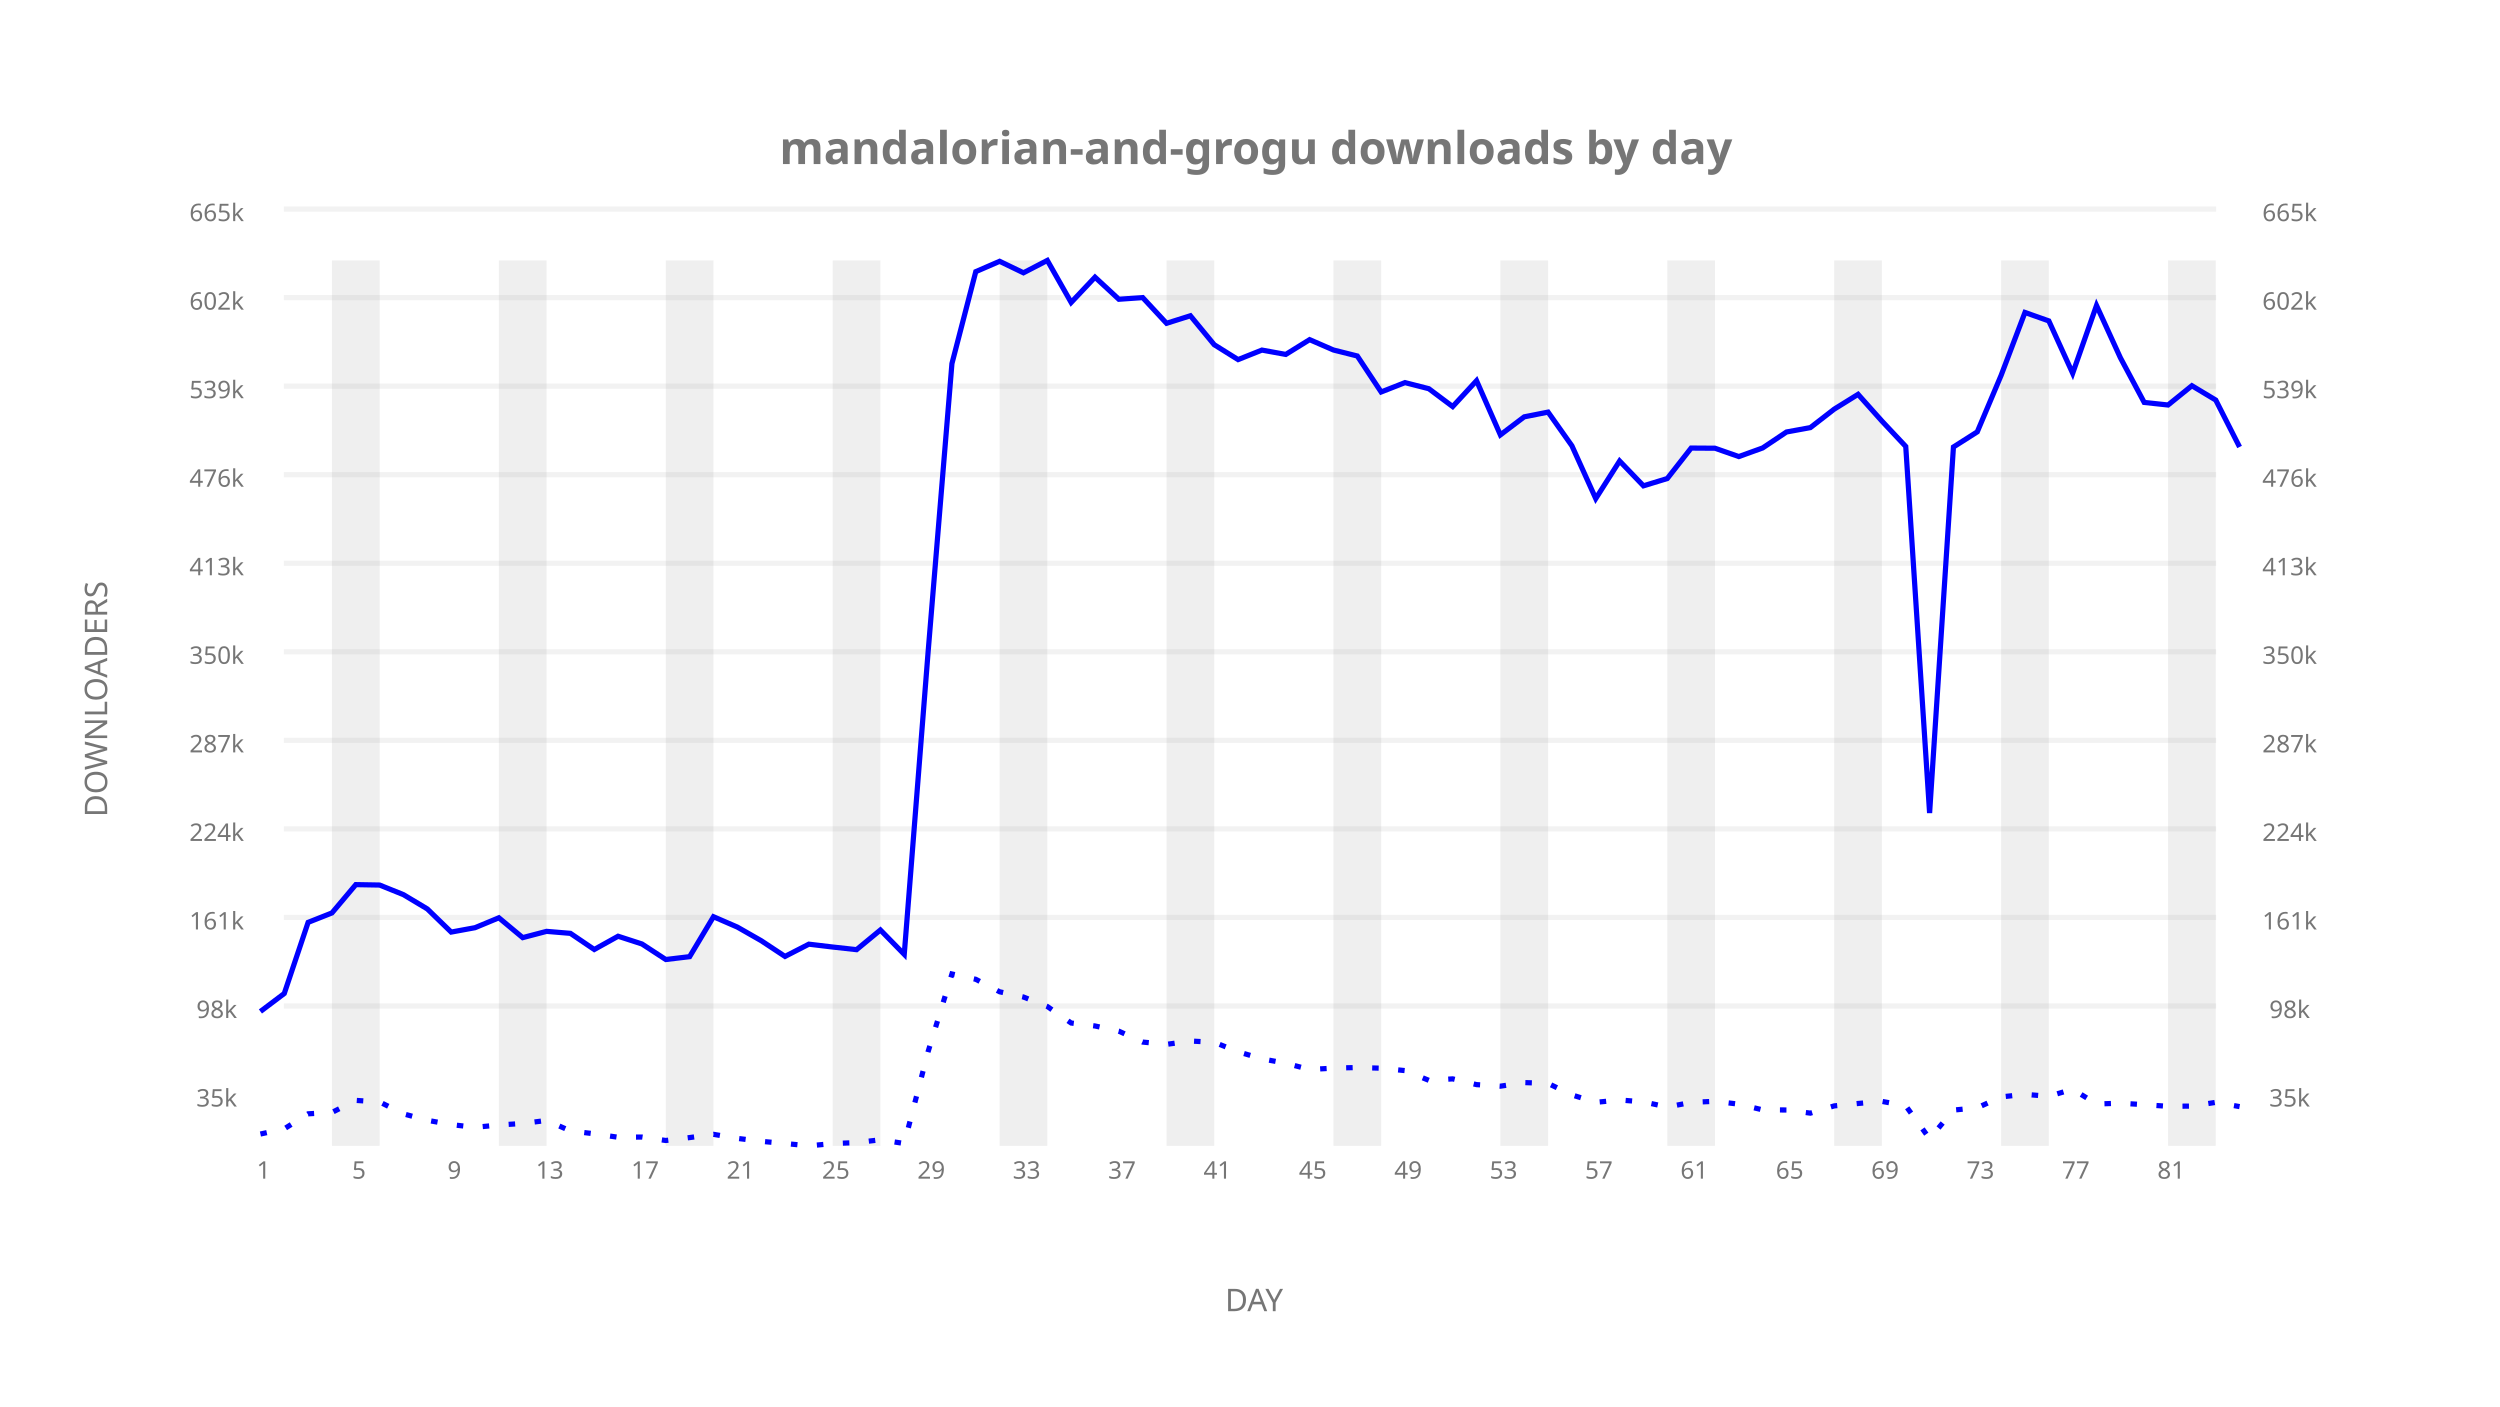
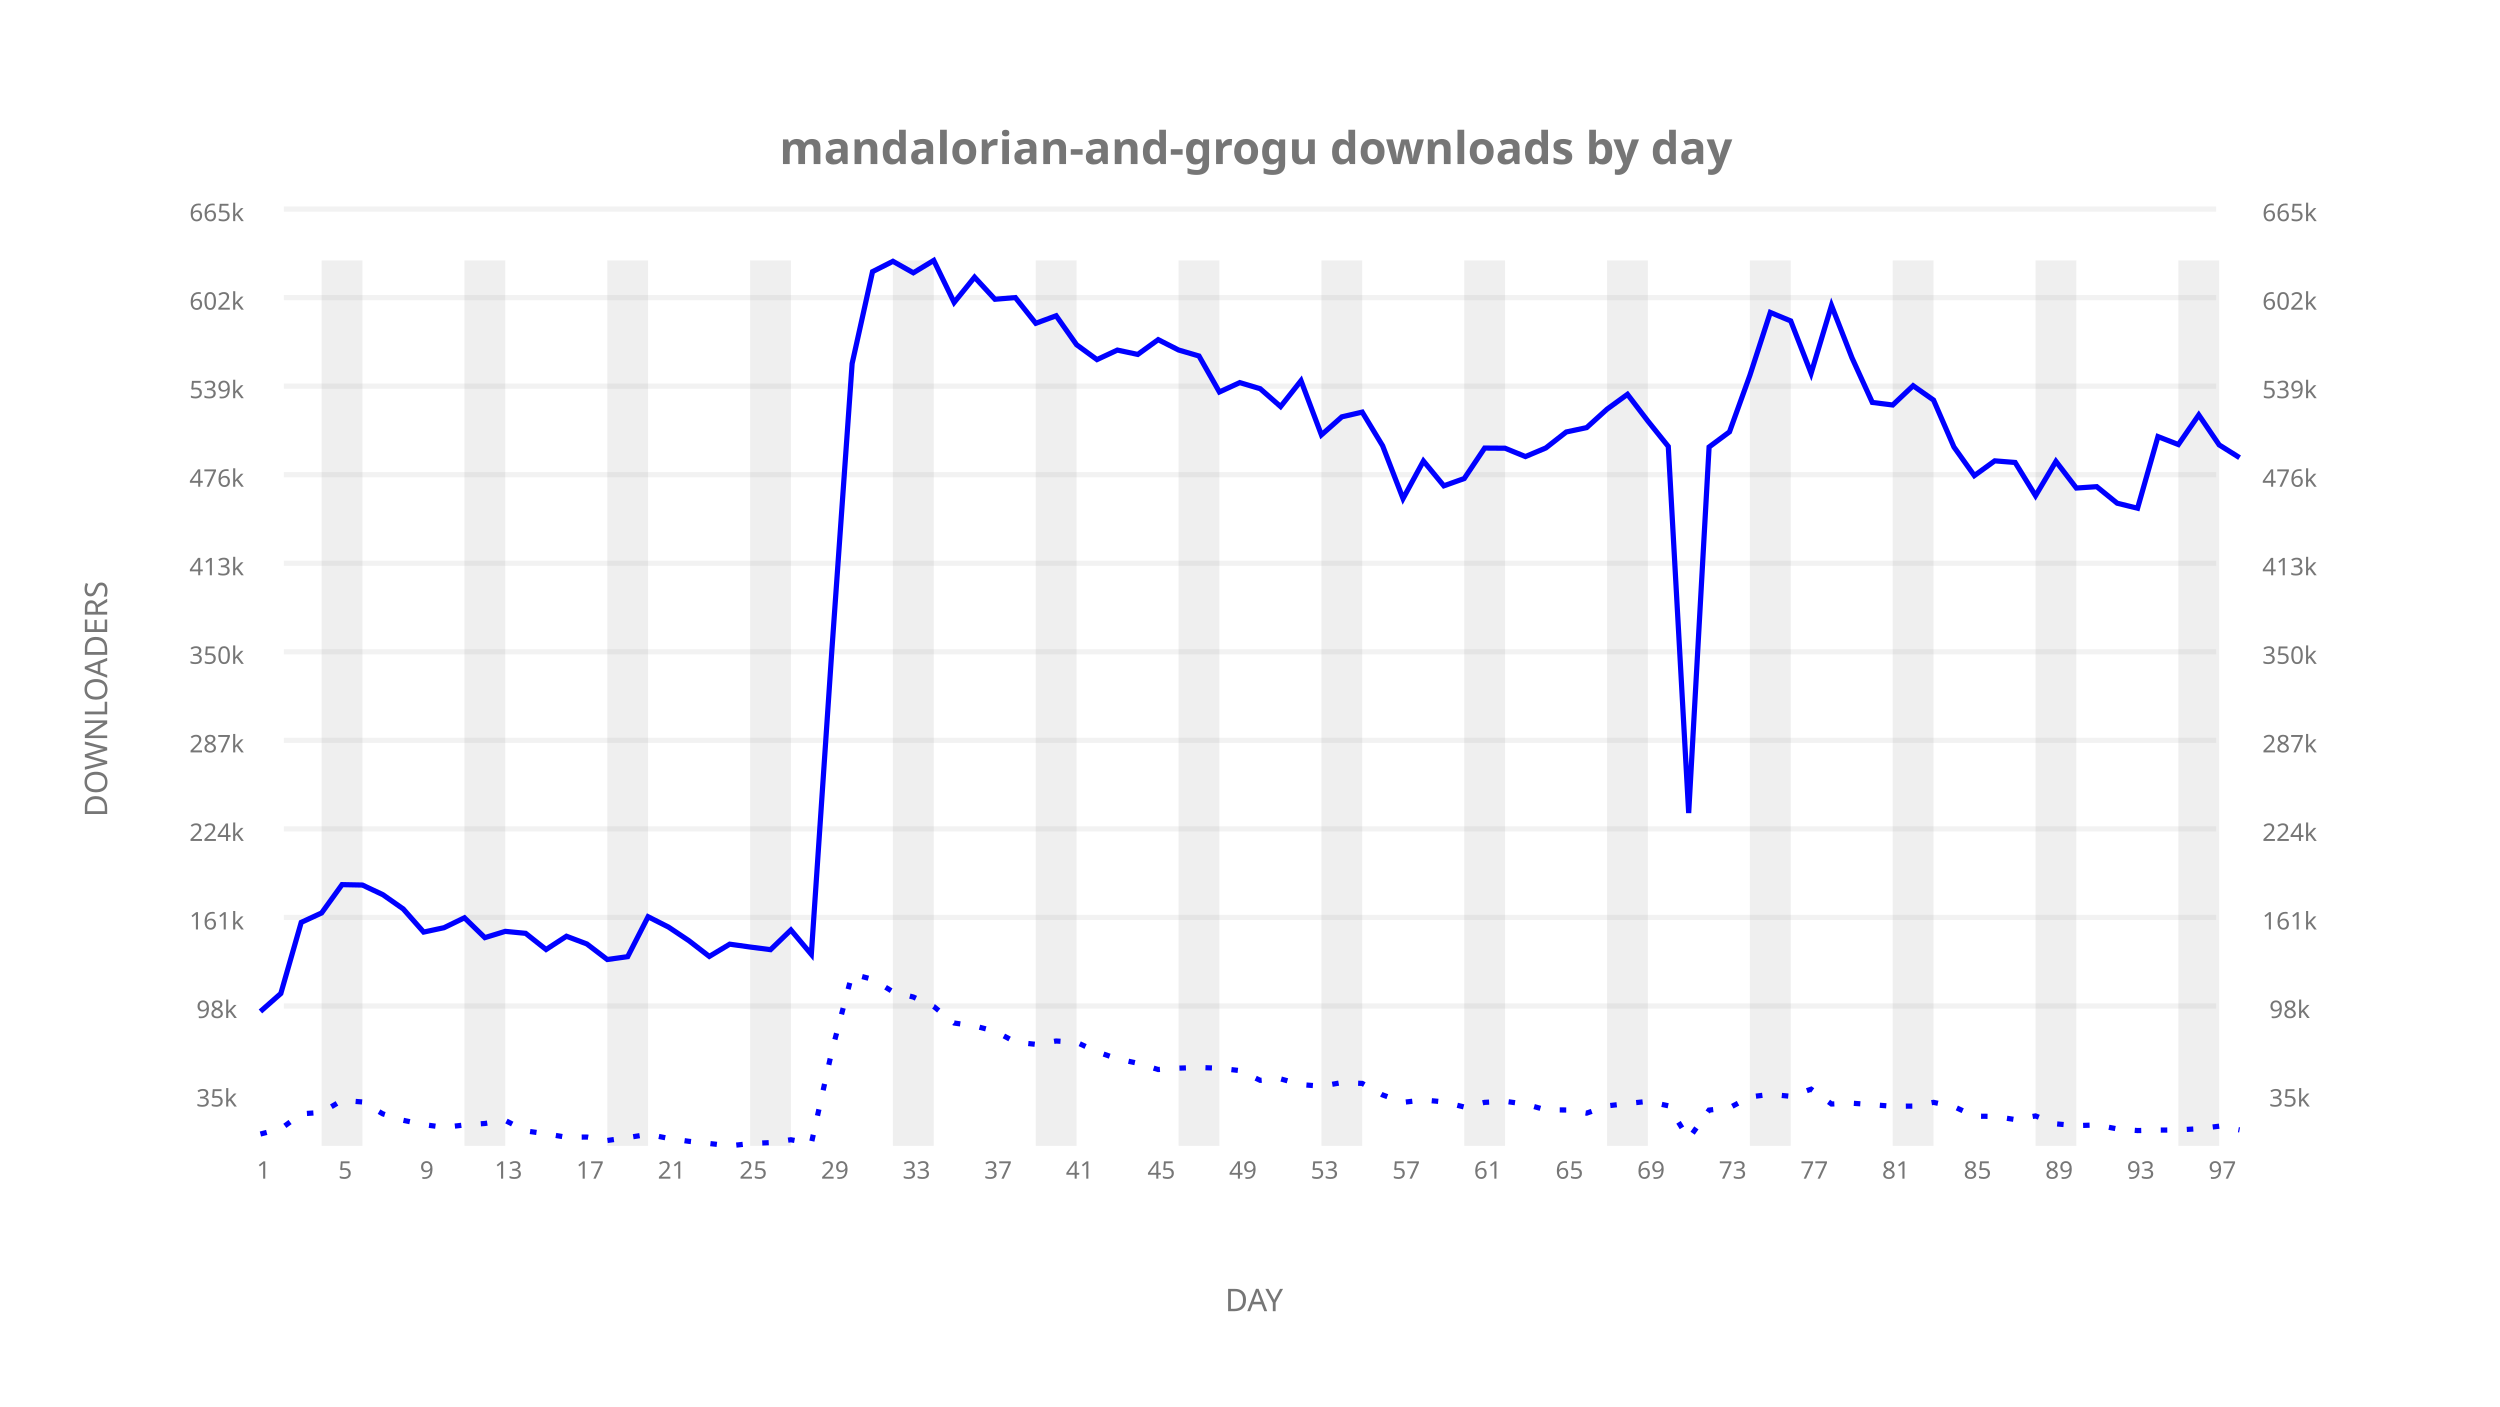
<svg xmlns="http://www.w3.org/2000/svg" xml:space="preserve" id="mandalorian-and-grogu-downloads-by-day-day" x="0px" y="0px" width="1920px" height="1080px" viewBox="0 0 1920 1080" enable-background="new 0 0 1920 1080" role="img">
  <g id="annotations">
    <text x="960" y="126" font-family="Atkinson Hyperlegible" font-size="26pt" text-anchor="middle" text-align="center" font-weight="600" font-style="normal" style="fill:rgb(118,118,118); fill-opacity:1; stroke:rgb(118,118,118); stroke-opacity:0; stroke-width:0.5"> mandalorian-and-grogu downloads by day</text>
    <g id="axes-lines">
      <text x="960" y="1007" font-family="Atkinson Hyperlegible" font-size="18pt" text-anchor="middle" text-align="center" font-weight="500" font-style="normal" style="fill:rgb(118,118,118); fill-opacity:1; stroke:rgb(118,118,118); stroke-opacity:0; stroke-width:0.5"> DAY</text>
      <text x="73" y="540" font-family="Atkinson Hyperlegible" font-size="18pt" text-anchor="middle" text-align="center" dominant-baseline="central" font-weight="500" font-style="normal" style="fill:rgb(118,118,118); fill-opacity:1; stroke:rgb(118,118,118); stroke-opacity:0; stroke-width:0.5" transform="rotate(-90,73,540)"> DOWNLOADERS</text>
    </g>
    <g id="tic-y-label-lines">
      <line x1="218" y1="772.587" x2="1702" y2="772.587" style="fill:rgb(0,0,255); fill-opacity:0; stroke:rgb(242,242,242); stroke-opacity:1; stroke-width:4" />
      <line x1="218" y1="704.587" x2="1702" y2="704.587" style="fill:rgb(0,0,255); fill-opacity:0; stroke:rgb(242,242,242); stroke-opacity:1; stroke-width:4" />
      <line x1="218" y1="636.587" x2="1702" y2="636.587" style="fill:rgb(0,0,255); fill-opacity:0; stroke:rgb(242,242,242); stroke-opacity:1; stroke-width:4" />
      <line x1="218" y1="568.587" x2="1702" y2="568.587" style="fill:rgb(0,0,255); fill-opacity:0; stroke:rgb(242,242,242); stroke-opacity:1; stroke-width:4" />
      <line x1="218" y1="500.587" x2="1702" y2="500.587" style="fill:rgb(0,0,255); fill-opacity:0; stroke:rgb(242,242,242); stroke-opacity:1; stroke-width:4" />
      <line x1="218" y1="432.587" x2="1702" y2="432.587" style="fill:rgb(0,0,255); fill-opacity:0; stroke:rgb(242,242,242); stroke-opacity:1; stroke-width:4" />
      <line x1="218" y1="364.587" x2="1702" y2="364.587" style="fill:rgb(0,0,255); fill-opacity:0; stroke:rgb(242,242,242); stroke-opacity:1; stroke-width:4" />
      <line x1="218" y1="296.587" x2="1702" y2="296.587" style="fill:rgb(0,0,255); fill-opacity:0; stroke:rgb(242,242,242); stroke-opacity:1; stroke-width:4" />
      <line x1="218" y1="228.587" x2="1702" y2="228.587" style="fill:rgb(0,0,255); fill-opacity:0; stroke:rgb(242,242,242); stroke-opacity:1; stroke-width:4" />
      <line x1="218" y1="160.587" x2="1702" y2="160.587" style="fill:rgb(0,0,255); fill-opacity:0; stroke:rgb(242,242,242); stroke-opacity:1; stroke-width:4" />
    </g>
    <g id="tic-x-labels">
      <text x="200" y="898" font-family="Atkinson Hyperlegible" font-size="14pt" text-anchor="middle" text-align="center" dominant-baseline="central" font-weight="400" font-style="normal" style="fill:rgb(118,118,118); fill-opacity:1; stroke:rgb(118,118,118); stroke-opacity:0; stroke-width:0.5"> 1</text>
-       <text x="273.253" y="898" font-family="Atkinson Hyperlegible" font-size="14pt" text-anchor="middle" text-align="center" dominant-baseline="central" font-weight="400" font-style="normal" style="fill:rgb(118,118,118); fill-opacity:1; stroke:rgb(118,118,118); stroke-opacity:0; stroke-width:0.5"> 5</text>
-       <text x="346.506" y="898" font-family="Atkinson Hyperlegible" font-size="14pt" text-anchor="middle" text-align="center" dominant-baseline="central" font-weight="400" font-style="normal" style="fill:rgb(118,118,118); fill-opacity:1; stroke:rgb(118,118,118); stroke-opacity:0; stroke-width:0.5"> 9</text>
-       <text x="419.759" y="898" font-family="Atkinson Hyperlegible" font-size="14pt" text-anchor="middle" text-align="center" dominant-baseline="central" font-weight="400" font-style="normal" style="fill:rgb(118,118,118); fill-opacity:1; stroke:rgb(118,118,118); stroke-opacity:0; stroke-width:0.5"> 13</text>
-       <text x="493.012" y="898" font-family="Atkinson Hyperlegible" font-size="14pt" text-anchor="middle" text-align="center" dominant-baseline="central" font-weight="400" font-style="normal" style="fill:rgb(118,118,118); fill-opacity:1; stroke:rgb(118,118,118); stroke-opacity:0; stroke-width:0.5"> 17</text>
-       <text x="566.265" y="898" font-family="Atkinson Hyperlegible" font-size="14pt" text-anchor="middle" text-align="center" dominant-baseline="central" font-weight="400" font-style="normal" style="fill:rgb(118,118,118); fill-opacity:1; stroke:rgb(118,118,118); stroke-opacity:0; stroke-width:0.5"> 21</text>
-       <text x="639.518" y="898" font-family="Atkinson Hyperlegible" font-size="14pt" text-anchor="middle" text-align="center" dominant-baseline="central" font-weight="400" font-style="normal" style="fill:rgb(118,118,118); fill-opacity:1; stroke:rgb(118,118,118); stroke-opacity:0; stroke-width:0.5"> 25</text>
-       <text x="712.771" y="898" font-family="Atkinson Hyperlegible" font-size="14pt" text-anchor="middle" text-align="center" dominant-baseline="central" font-weight="400" font-style="normal" style="fill:rgb(118,118,118); fill-opacity:1; stroke:rgb(118,118,118); stroke-opacity:0; stroke-width:0.5"> 29</text>
-       <text x="786.024" y="898" font-family="Atkinson Hyperlegible" font-size="14pt" text-anchor="middle" text-align="center" dominant-baseline="central" font-weight="400" font-style="normal" style="fill:rgb(118,118,118); fill-opacity:1; stroke:rgb(118,118,118); stroke-opacity:0; stroke-width:0.5"> 33</text>
-       <text x="859.277" y="898" font-family="Atkinson Hyperlegible" font-size="14pt" text-anchor="middle" text-align="center" dominant-baseline="central" font-weight="400" font-style="normal" style="fill:rgb(118,118,118); fill-opacity:1; stroke:rgb(118,118,118); stroke-opacity:0; stroke-width:0.5"> 37</text>
-       <text x="932.53" y="898" font-family="Atkinson Hyperlegible" font-size="14pt" text-anchor="middle" text-align="center" dominant-baseline="central" font-weight="400" font-style="normal" style="fill:rgb(118,118,118); fill-opacity:1; stroke:rgb(118,118,118); stroke-opacity:0; stroke-width:0.5"> 41</text>
-       <text x="1005.783" y="898" font-family="Atkinson Hyperlegible" font-size="14pt" text-anchor="middle" text-align="center" dominant-baseline="central" font-weight="400" font-style="normal" style="fill:rgb(118,118,118); fill-opacity:1; stroke:rgb(118,118,118); stroke-opacity:0; stroke-width:0.5"> 45</text>
-       <text x="1079.036" y="898" font-family="Atkinson Hyperlegible" font-size="14pt" text-anchor="middle" text-align="center" dominant-baseline="central" font-weight="400" font-style="normal" style="fill:rgb(118,118,118); fill-opacity:1; stroke:rgb(118,118,118); stroke-opacity:0; stroke-width:0.5"> 49</text>
-       <text x="1152.289" y="898" font-family="Atkinson Hyperlegible" font-size="14pt" text-anchor="middle" text-align="center" dominant-baseline="central" font-weight="400" font-style="normal" style="fill:rgb(118,118,118); fill-opacity:1; stroke:rgb(118,118,118); stroke-opacity:0; stroke-width:0.5"> 53</text>
-       <text x="1225.542" y="898" font-family="Atkinson Hyperlegible" font-size="14pt" text-anchor="middle" text-align="center" dominant-baseline="central" font-weight="400" font-style="normal" style="fill:rgb(118,118,118); fill-opacity:1; stroke:rgb(118,118,118); stroke-opacity:0; stroke-width:0.5"> 57</text>
-       <text x="1298.795" y="898" font-family="Atkinson Hyperlegible" font-size="14pt" text-anchor="middle" text-align="center" dominant-baseline="central" font-weight="400" font-style="normal" style="fill:rgb(118,118,118); fill-opacity:1; stroke:rgb(118,118,118); stroke-opacity:0; stroke-width:0.5"> 61</text>
-       <text x="1372.048" y="898" font-family="Atkinson Hyperlegible" font-size="14pt" text-anchor="middle" text-align="center" dominant-baseline="central" font-weight="400" font-style="normal" style="fill:rgb(118,118,118); fill-opacity:1; stroke:rgb(118,118,118); stroke-opacity:0; stroke-width:0.5"> 65</text>
-       <text x="1445.301" y="898" font-family="Atkinson Hyperlegible" font-size="14pt" text-anchor="middle" text-align="center" dominant-baseline="central" font-weight="400" font-style="normal" style="fill:rgb(118,118,118); fill-opacity:1; stroke:rgb(118,118,118); stroke-opacity:0; stroke-width:0.5"> 69</text>
-       <text x="1518.554" y="898" font-family="Atkinson Hyperlegible" font-size="14pt" text-anchor="middle" text-align="center" dominant-baseline="central" font-weight="400" font-style="normal" style="fill:rgb(118,118,118); fill-opacity:1; stroke:rgb(118,118,118); stroke-opacity:0; stroke-width:0.5"> 73</text>
-       <text x="1591.807" y="898" font-family="Atkinson Hyperlegible" font-size="14pt" text-anchor="middle" text-align="center" dominant-baseline="central" font-weight="400" font-style="normal" style="fill:rgb(118,118,118); fill-opacity:1; stroke:rgb(118,118,118); stroke-opacity:0; stroke-width:0.5"> 77</text>
-       <text x="1665.06" y="898" font-family="Atkinson Hyperlegible" font-size="14pt" text-anchor="middle" text-align="center" dominant-baseline="central" font-weight="400" font-style="normal" style="fill:rgb(118,118,118); fill-opacity:1; stroke:rgb(118,118,118); stroke-opacity:0; stroke-width:0.5"> 81</text>
+       <text x="262.68" y="898" font-family="Atkinson Hyperlegible" font-size="14pt" text-anchor="middle" text-align="center" dominant-baseline="central" font-weight="400" font-style="normal" style="fill:rgb(118,118,118); fill-opacity:1; stroke:rgb(118,118,118); stroke-opacity:0; stroke-width:0.5"> 5</text>
+       <text x="325.361" y="898" font-family="Atkinson Hyperlegible" font-size="14pt" text-anchor="middle" text-align="center" dominant-baseline="central" font-weight="400" font-style="normal" style="fill:rgb(118,118,118); fill-opacity:1; stroke:rgb(118,118,118); stroke-opacity:0; stroke-width:0.5"> 9</text>
+       <text x="388.041" y="898" font-family="Atkinson Hyperlegible" font-size="14pt" text-anchor="middle" text-align="center" dominant-baseline="central" font-weight="400" font-style="normal" style="fill:rgb(118,118,118); fill-opacity:1; stroke:rgb(118,118,118); stroke-opacity:0; stroke-width:0.5"> 13</text>
+       <text x="450.722" y="898" font-family="Atkinson Hyperlegible" font-size="14pt" text-anchor="middle" text-align="center" dominant-baseline="central" font-weight="400" font-style="normal" style="fill:rgb(118,118,118); fill-opacity:1; stroke:rgb(118,118,118); stroke-opacity:0; stroke-width:0.5"> 17</text>
+       <text x="513.402" y="898" font-family="Atkinson Hyperlegible" font-size="14pt" text-anchor="middle" text-align="center" dominant-baseline="central" font-weight="400" font-style="normal" style="fill:rgb(118,118,118); fill-opacity:1; stroke:rgb(118,118,118); stroke-opacity:0; stroke-width:0.5"> 21</text>
+       <text x="576.082" y="898" font-family="Atkinson Hyperlegible" font-size="14pt" text-anchor="middle" text-align="center" dominant-baseline="central" font-weight="400" font-style="normal" style="fill:rgb(118,118,118); fill-opacity:1; stroke:rgb(118,118,118); stroke-opacity:0; stroke-width:0.5"> 25</text>
+       <text x="638.763" y="898" font-family="Atkinson Hyperlegible" font-size="14pt" text-anchor="middle" text-align="center" dominant-baseline="central" font-weight="400" font-style="normal" style="fill:rgb(118,118,118); fill-opacity:1; stroke:rgb(118,118,118); stroke-opacity:0; stroke-width:0.5"> 29</text>
+       <text x="701.443" y="898" font-family="Atkinson Hyperlegible" font-size="14pt" text-anchor="middle" text-align="center" dominant-baseline="central" font-weight="400" font-style="normal" style="fill:rgb(118,118,118); fill-opacity:1; stroke:rgb(118,118,118); stroke-opacity:0; stroke-width:0.5"> 33</text>
+       <text x="764.124" y="898" font-family="Atkinson Hyperlegible" font-size="14pt" text-anchor="middle" text-align="center" dominant-baseline="central" font-weight="400" font-style="normal" style="fill:rgb(118,118,118); fill-opacity:1; stroke:rgb(118,118,118); stroke-opacity:0; stroke-width:0.5"> 37</text>
+       <text x="826.804" y="898" font-family="Atkinson Hyperlegible" font-size="14pt" text-anchor="middle" text-align="center" dominant-baseline="central" font-weight="400" font-style="normal" style="fill:rgb(118,118,118); fill-opacity:1; stroke:rgb(118,118,118); stroke-opacity:0; stroke-width:0.5"> 41</text>
+       <text x="889.485" y="898" font-family="Atkinson Hyperlegible" font-size="14pt" text-anchor="middle" text-align="center" dominant-baseline="central" font-weight="400" font-style="normal" style="fill:rgb(118,118,118); fill-opacity:1; stroke:rgb(118,118,118); stroke-opacity:0; stroke-width:0.5"> 45</text>
+       <text x="952.165" y="898" font-family="Atkinson Hyperlegible" font-size="14pt" text-anchor="middle" text-align="center" dominant-baseline="central" font-weight="400" font-style="normal" style="fill:rgb(118,118,118); fill-opacity:1; stroke:rgb(118,118,118); stroke-opacity:0; stroke-width:0.5"> 49</text>
+       <text x="1014.845" y="898" font-family="Atkinson Hyperlegible" font-size="14pt" text-anchor="middle" text-align="center" dominant-baseline="central" font-weight="400" font-style="normal" style="fill:rgb(118,118,118); fill-opacity:1; stroke:rgb(118,118,118); stroke-opacity:0; stroke-width:0.5"> 53</text>
+       <text x="1077.526" y="898" font-family="Atkinson Hyperlegible" font-size="14pt" text-anchor="middle" text-align="center" dominant-baseline="central" font-weight="400" font-style="normal" style="fill:rgb(118,118,118); fill-opacity:1; stroke:rgb(118,118,118); stroke-opacity:0; stroke-width:0.5"> 57</text>
+       <text x="1140.206" y="898" font-family="Atkinson Hyperlegible" font-size="14pt" text-anchor="middle" text-align="center" dominant-baseline="central" font-weight="400" font-style="normal" style="fill:rgb(118,118,118); fill-opacity:1; stroke:rgb(118,118,118); stroke-opacity:0; stroke-width:0.5"> 61</text>
+       <text x="1202.887" y="898" font-family="Atkinson Hyperlegible" font-size="14pt" text-anchor="middle" text-align="center" dominant-baseline="central" font-weight="400" font-style="normal" style="fill:rgb(118,118,118); fill-opacity:1; stroke:rgb(118,118,118); stroke-opacity:0; stroke-width:0.5"> 65</text>
+       <text x="1265.567" y="898" font-family="Atkinson Hyperlegible" font-size="14pt" text-anchor="middle" text-align="center" dominant-baseline="central" font-weight="400" font-style="normal" style="fill:rgb(118,118,118); fill-opacity:1; stroke:rgb(118,118,118); stroke-opacity:0; stroke-width:0.5"> 69</text>
+       <text x="1328.247" y="898" font-family="Atkinson Hyperlegible" font-size="14pt" text-anchor="middle" text-align="center" dominant-baseline="central" font-weight="400" font-style="normal" style="fill:rgb(118,118,118); fill-opacity:1; stroke:rgb(118,118,118); stroke-opacity:0; stroke-width:0.5"> 73</text>
+       <text x="1390.928" y="898" font-family="Atkinson Hyperlegible" font-size="14pt" text-anchor="middle" text-align="center" dominant-baseline="central" font-weight="400" font-style="normal" style="fill:rgb(118,118,118); fill-opacity:1; stroke:rgb(118,118,118); stroke-opacity:0; stroke-width:0.5"> 77</text>
+       <text x="1453.608" y="898" font-family="Atkinson Hyperlegible" font-size="14pt" text-anchor="middle" text-align="center" dominant-baseline="central" font-weight="400" font-style="normal" style="fill:rgb(118,118,118); fill-opacity:1; stroke:rgb(118,118,118); stroke-opacity:0; stroke-width:0.5"> 81</text>
+       <text x="1516.289" y="898" font-family="Atkinson Hyperlegible" font-size="14pt" text-anchor="middle" text-align="center" dominant-baseline="central" font-weight="400" font-style="normal" style="fill:rgb(118,118,118); fill-opacity:1; stroke:rgb(118,118,118); stroke-opacity:0; stroke-width:0.5"> 85</text>
+       <text x="1578.969" y="898" font-family="Atkinson Hyperlegible" font-size="14pt" text-anchor="middle" text-align="center" dominant-baseline="central" font-weight="400" font-style="normal" style="fill:rgb(118,118,118); fill-opacity:1; stroke:rgb(118,118,118); stroke-opacity:0; stroke-width:0.5"> 89</text>
+       <text x="1641.649" y="898" font-family="Atkinson Hyperlegible" font-size="14pt" text-anchor="middle" text-align="center" dominant-baseline="central" font-weight="400" font-style="normal" style="fill:rgb(118,118,118); fill-opacity:1; stroke:rgb(118,118,118); stroke-opacity:0; stroke-width:0.5"> 93</text>
+       <text x="1704.33" y="898" font-family="Atkinson Hyperlegible" font-size="14pt" text-anchor="middle" text-align="center" dominant-baseline="central" font-weight="400" font-style="normal" style="fill:rgb(118,118,118); fill-opacity:1; stroke:rgb(118,118,118); stroke-opacity:0; stroke-width:0.5"> 97</text>
    </g>
    <g id="tic-y-labels">
      <text x="164" y="842.587" font-family="Atkinson Hyperlegible" font-size="14pt" text-anchor="middle" text-align="center" dominant-baseline="central" font-weight="400" font-style="normal" style="fill:rgb(118,118,118); fill-opacity:1; stroke:rgb(118,118,118); stroke-opacity:0; stroke-width:0.5"> 35k</text>
      <text x="1756" y="842.587" font-family="Atkinson Hyperlegible" font-size="14pt" text-anchor="middle" text-align="center" dominant-baseline="central" font-weight="400" font-style="normal" style="fill:rgb(118,118,118); fill-opacity:1; stroke:rgb(118,118,118); stroke-opacity:0; stroke-width:0.5"> 35k</text>
      <text x="164" y="774.587" font-family="Atkinson Hyperlegible" font-size="14pt" text-anchor="middle" text-align="center" dominant-baseline="central" font-weight="400" font-style="normal" style="fill:rgb(118,118,118); fill-opacity:1; stroke:rgb(118,118,118); stroke-opacity:0; stroke-width:0.5"> 98k</text>
      <text x="1756" y="774.587" font-family="Atkinson Hyperlegible" font-size="14pt" text-anchor="middle" text-align="center" dominant-baseline="central" font-weight="400" font-style="normal" style="fill:rgb(118,118,118); fill-opacity:1; stroke:rgb(118,118,118); stroke-opacity:0; stroke-width:0.5"> 98k</text>
      <text x="164" y="706.587" font-family="Atkinson Hyperlegible" font-size="14pt" text-anchor="middle" text-align="center" dominant-baseline="central" font-weight="400" font-style="normal" style="fill:rgb(118,118,118); fill-opacity:1; stroke:rgb(118,118,118); stroke-opacity:0; stroke-width:0.5"> 161k</text>
      <text x="1756" y="706.587" font-family="Atkinson Hyperlegible" font-size="14pt" text-anchor="middle" text-align="center" dominant-baseline="central" font-weight="400" font-style="normal" style="fill:rgb(118,118,118); fill-opacity:1; stroke:rgb(118,118,118); stroke-opacity:0; stroke-width:0.5"> 161k</text>
      <text x="164" y="638.587" font-family="Atkinson Hyperlegible" font-size="14pt" text-anchor="middle" text-align="center" dominant-baseline="central" font-weight="400" font-style="normal" style="fill:rgb(118,118,118); fill-opacity:1; stroke:rgb(118,118,118); stroke-opacity:0; stroke-width:0.5"> 224k</text>
      <text x="1756" y="638.587" font-family="Atkinson Hyperlegible" font-size="14pt" text-anchor="middle" text-align="center" dominant-baseline="central" font-weight="400" font-style="normal" style="fill:rgb(118,118,118); fill-opacity:1; stroke:rgb(118,118,118); stroke-opacity:0; stroke-width:0.5"> 224k</text>
      <text x="164" y="570.587" font-family="Atkinson Hyperlegible" font-size="14pt" text-anchor="middle" text-align="center" dominant-baseline="central" font-weight="400" font-style="normal" style="fill:rgb(118,118,118); fill-opacity:1; stroke:rgb(118,118,118); stroke-opacity:0; stroke-width:0.5"> 287k</text>
      <text x="1756" y="570.587" font-family="Atkinson Hyperlegible" font-size="14pt" text-anchor="middle" text-align="center" dominant-baseline="central" font-weight="400" font-style="normal" style="fill:rgb(118,118,118); fill-opacity:1; stroke:rgb(118,118,118); stroke-opacity:0; stroke-width:0.5"> 287k</text>
      <text x="164" y="502.587" font-family="Atkinson Hyperlegible" font-size="14pt" text-anchor="middle" text-align="center" dominant-baseline="central" font-weight="400" font-style="normal" style="fill:rgb(118,118,118); fill-opacity:1; stroke:rgb(118,118,118); stroke-opacity:0; stroke-width:0.5"> 350k</text>
      <text x="1756" y="502.587" font-family="Atkinson Hyperlegible" font-size="14pt" text-anchor="middle" text-align="center" dominant-baseline="central" font-weight="400" font-style="normal" style="fill:rgb(118,118,118); fill-opacity:1; stroke:rgb(118,118,118); stroke-opacity:0; stroke-width:0.5"> 350k</text>
      <text x="164" y="434.587" font-family="Atkinson Hyperlegible" font-size="14pt" text-anchor="middle" text-align="center" dominant-baseline="central" font-weight="400" font-style="normal" style="fill:rgb(118,118,118); fill-opacity:1; stroke:rgb(118,118,118); stroke-opacity:0; stroke-width:0.5"> 413k</text>
      <text x="1756" y="434.587" font-family="Atkinson Hyperlegible" font-size="14pt" text-anchor="middle" text-align="center" dominant-baseline="central" font-weight="400" font-style="normal" style="fill:rgb(118,118,118); fill-opacity:1; stroke:rgb(118,118,118); stroke-opacity:0; stroke-width:0.5"> 413k</text>
      <text x="164" y="366.587" font-family="Atkinson Hyperlegible" font-size="14pt" text-anchor="middle" text-align="center" dominant-baseline="central" font-weight="400" font-style="normal" style="fill:rgb(118,118,118); fill-opacity:1; stroke:rgb(118,118,118); stroke-opacity:0; stroke-width:0.5"> 476k</text>
      <text x="1756" y="366.587" font-family="Atkinson Hyperlegible" font-size="14pt" text-anchor="middle" text-align="center" dominant-baseline="central" font-weight="400" font-style="normal" style="fill:rgb(118,118,118); fill-opacity:1; stroke:rgb(118,118,118); stroke-opacity:0; stroke-width:0.5"> 476k</text>
      <text x="164" y="298.587" font-family="Atkinson Hyperlegible" font-size="14pt" text-anchor="middle" text-align="center" dominant-baseline="central" font-weight="400" font-style="normal" style="fill:rgb(118,118,118); fill-opacity:1; stroke:rgb(118,118,118); stroke-opacity:0; stroke-width:0.5"> 539k</text>
      <text x="1756" y="298.587" font-family="Atkinson Hyperlegible" font-size="14pt" text-anchor="middle" text-align="center" dominant-baseline="central" font-weight="400" font-style="normal" style="fill:rgb(118,118,118); fill-opacity:1; stroke:rgb(118,118,118); stroke-opacity:0; stroke-width:0.5"> 539k</text>
      <text x="164" y="230.587" font-family="Atkinson Hyperlegible" font-size="14pt" text-anchor="middle" text-align="center" dominant-baseline="central" font-weight="400" font-style="normal" style="fill:rgb(118,118,118); fill-opacity:1; stroke:rgb(118,118,118); stroke-opacity:0; stroke-width:0.5"> 602k</text>
      <text x="1756" y="230.587" font-family="Atkinson Hyperlegible" font-size="14pt" text-anchor="middle" text-align="center" dominant-baseline="central" font-weight="400" font-style="normal" style="fill:rgb(118,118,118); fill-opacity:1; stroke:rgb(118,118,118); stroke-opacity:0; stroke-width:0.5"> 602k</text>
      <text x="164" y="162.587" font-family="Atkinson Hyperlegible" font-size="14pt" text-anchor="middle" text-align="center" dominant-baseline="central" font-weight="400" font-style="normal" style="fill:rgb(118,118,118); fill-opacity:1; stroke:rgb(118,118,118); stroke-opacity:0; stroke-width:0.5"> 665k</text>
      <text x="1756" y="162.587" font-family="Atkinson Hyperlegible" font-size="14pt" text-anchor="middle" text-align="center" dominant-baseline="central" font-weight="400" font-style="normal" style="fill:rgb(118,118,118); fill-opacity:1; stroke:rgb(118,118,118); stroke-opacity:0; stroke-width:0.5"> 665k</text>
    </g>
  </g>
  <g id="weekend-bands-mandalorian-and-grogu downloads by day">
-     <rect x="254.94" y="200" width="36.627" height="680" style="fill:rgb(148,148,148); fill-opacity:0.15; stroke:rgb(148,148,148); stroke-opacity:0; stroke-width:0" />
-     <rect x="383.133" y="200" width="36.627" height="680" style="fill:rgb(148,148,148); fill-opacity:0.15; stroke:rgb(148,148,148); stroke-opacity:0; stroke-width:0" />
-     <rect x="511.325" y="200" width="36.627" height="680" style="fill:rgb(148,148,148); fill-opacity:0.15; stroke:rgb(148,148,148); stroke-opacity:0; stroke-width:0" />
-     <rect x="639.518" y="200" width="36.627" height="680" style="fill:rgb(148,148,148); fill-opacity:0.15; stroke:rgb(148,148,148); stroke-opacity:0; stroke-width:0" />
-     <rect x="767.711" y="200" width="36.627" height="680" style="fill:rgb(148,148,148); fill-opacity:0.15; stroke:rgb(148,148,148); stroke-opacity:0; stroke-width:0" />
-     <rect x="895.904" y="200" width="36.627" height="680" style="fill:rgb(148,148,148); fill-opacity:0.15; stroke:rgb(148,148,148); stroke-opacity:0; stroke-width:0" />
-     <rect x="1024.096" y="200" width="36.627" height="680" style="fill:rgb(148,148,148); fill-opacity:0.15; stroke:rgb(148,148,148); stroke-opacity:0; stroke-width:0" />
-     <rect x="1152.289" y="200" width="36.627" height="680" style="fill:rgb(148,148,148); fill-opacity:0.15; stroke:rgb(148,148,148); stroke-opacity:0; stroke-width:0" />
-     <rect x="1280.482" y="200" width="36.627" height="680" style="fill:rgb(148,148,148); fill-opacity:0.15; stroke:rgb(148,148,148); stroke-opacity:0; stroke-width:0" />
-     <rect x="1408.675" y="200" width="36.627" height="680" style="fill:rgb(148,148,148); fill-opacity:0.15; stroke:rgb(148,148,148); stroke-opacity:0; stroke-width:0" />
-     <rect x="1536.867" y="200" width="36.627" height="680" style="fill:rgb(148,148,148); fill-opacity:0.15; stroke:rgb(148,148,148); stroke-opacity:0; stroke-width:0" />
-     <rect x="1665.06" y="200" width="36.627" height="680" style="fill:rgb(148,148,148); fill-opacity:0.15; stroke:rgb(148,148,148); stroke-opacity:0; stroke-width:0" />
+     <rect x="247.01" y="200" width="31.34" height="680" style="fill:rgb(148,148,148); fill-opacity:0.15; stroke:rgb(148,148,148); stroke-opacity:0; stroke-width:0" />
+     <rect x="356.701" y="200" width="31.34" height="680" style="fill:rgb(148,148,148); fill-opacity:0.15; stroke:rgb(148,148,148); stroke-opacity:0; stroke-width:0" />
+     <rect x="466.392" y="200" width="31.34" height="680" style="fill:rgb(148,148,148); fill-opacity:0.15; stroke:rgb(148,148,148); stroke-opacity:0; stroke-width:0" />
+     <rect x="576.082" y="200" width="31.34" height="680" style="fill:rgb(148,148,148); fill-opacity:0.15; stroke:rgb(148,148,148); stroke-opacity:0; stroke-width:0" />
+     <rect x="685.773" y="200" width="31.34" height="680" style="fill:rgb(148,148,148); fill-opacity:0.15; stroke:rgb(148,148,148); stroke-opacity:0; stroke-width:0" />
+     <rect x="795.464" y="200" width="31.34" height="680" style="fill:rgb(148,148,148); fill-opacity:0.15; stroke:rgb(148,148,148); stroke-opacity:0; stroke-width:0" />
+     <rect x="905.155" y="200" width="31.34" height="680" style="fill:rgb(148,148,148); fill-opacity:0.15; stroke:rgb(148,148,148); stroke-opacity:0; stroke-width:0" />
+     <rect x="1014.845" y="200" width="31.34" height="680" style="fill:rgb(148,148,148); fill-opacity:0.15; stroke:rgb(148,148,148); stroke-opacity:0; stroke-width:0" />
+     <rect x="1124.536" y="200" width="31.34" height="680" style="fill:rgb(148,148,148); fill-opacity:0.15; stroke:rgb(148,148,148); stroke-opacity:0; stroke-width:0" />
+     <rect x="1234.227" y="200" width="31.34" height="680" style="fill:rgb(148,148,148); fill-opacity:0.15; stroke:rgb(148,148,148); stroke-opacity:0; stroke-width:0" />
+     <rect x="1343.918" y="200" width="31.34" height="680" style="fill:rgb(148,148,148); fill-opacity:0.15; stroke:rgb(148,148,148); stroke-opacity:0; stroke-width:0" />
+     <rect x="1453.608" y="200" width="31.34" height="680" style="fill:rgb(148,148,148); fill-opacity:0.15; stroke:rgb(148,148,148); stroke-opacity:0; stroke-width:0" />
+     <rect x="1563.299" y="200" width="31.34" height="680" style="fill:rgb(148,148,148); fill-opacity:0.15; stroke:rgb(148,148,148); stroke-opacity:0; stroke-width:0" />
+     <rect x="1672.99" y="200" width="31.34" height="680" style="fill:rgb(148,148,148); fill-opacity:0.15; stroke:rgb(148,148,148); stroke-opacity:0; stroke-width:0" />
  </g>
  <g id="polyline-mandalorian-and-grogu downloads by day">
-     <polyline points="200,776.811 218.313,763.007 236.627,708.388 254.94,701.135 273.253,679.389 291.566,679.719 309.88,687.109 328.193,698.08 346.506,715.84 364.819,712.463 383.133,704.865 401.446,720.101 419.759,715.285 438.072,716.81 456.386,729.214 474.699,719.028 493.012,724.967 511.325,736.903 529.639,734.714 547.952,704.053 566.265,711.983 584.578,722.436 602.892,734.539 621.205,725.124 639.518,727.316 657.831,729.342 676.145,714.237 694.458,732.948 712.771,500.939 731.084,279.238 749.398,208.63 767.711,200.683 786.024,209.509 804.337,200 822.651,232.295 840.964,212.873 859.277,229.831 877.59,228.542 895.904,248.292 914.217,242.508 932.53,264.742 950.843,276.166 969.157,268.865 987.47,272.199 1005.78,260.854 1024.1,268.802 1042.41,273.406 1060.72,301.04 1079.04,293.838 1097.35,298.536 1115.66,312.247 1133.98,292.359 1152.29,334.001 1170.6,320.139 1188.92,316.499 1207.23,342.378 1225.54,382.918 1243.86,354.06 1262.17,373.11 1280.48,367.509 1298.8,344.114 1317.11,344.241 1335.42,350.64 1353.73,344.023 1372.05,331.762 1390.36,328.404 1408.67,314.225 1426.99,302.849 1445.3,323.366 1463.61,342.869 1481.93,624.403 1500.24,343.301 1518.55,331.658 1536.87,288.242 1555.18,239.974 1573.49,246.46 1591.81,286.696 1610.12,234.596 1628.43,274.708 1646.75,309.07 1665.06,311.039 1683.37,296.238 1701.69,307.238 1720,343.291 " style="fill:rgb(0,0,255); fill-opacity:0; stroke:rgb(0,0,255); stroke-opacity:1; stroke-width:4" />
+     <polyline points="200,776.811 215.67,763.007 231.34,708.388 247.01,701.135 262.68,679.389 278.351,679.719 294.021,687.109 309.691,698.08 325.361,715.84 341.031,712.463 356.701,704.865 372.371,720.101 388.041,715.285 403.711,716.81 419.381,729.214 435.052,719.028 450.722,724.967 466.392,736.903 482.062,734.714 497.732,704.053 513.402,711.983 529.072,722.436 544.742,734.539 560.412,725.124 576.082,727.316 591.753,729.342 607.423,714.237 623.093,732.948 638.763,500.939 654.433,279.238 670.103,208.63 685.773,200.683 701.443,209.509 717.113,200 732.784,232.295 748.454,212.873 764.124,229.831 779.794,228.542 795.464,248.292 811.134,242.508 826.804,264.742 842.474,276.166 858.144,268.865 873.814,272.199 889.485,260.854 905.155,268.802 920.825,273.406 936.495,301.04 952.165,293.838 967.835,298.536 983.505,312.247 999.175,292.359 1014.85,334.001 1030.52,320.139 1046.19,316.499 1061.86,342.378 1077.53,382.918 1093.2,354.06 1108.87,373.11 1124.54,367.509 1140.21,344.114 1155.88,344.241 1171.55,350.64 1187.22,344.023 1202.89,331.762 1218.56,328.404 1234.23,314.225 1249.9,302.849 1265.57,323.366 1281.24,342.869 1296.91,624.403 1312.58,343.301 1328.25,331.658 1343.92,288.242 1359.59,239.974 1375.26,246.46 1390.93,286.696 1406.6,234.596 1422.27,274.708 1437.94,309.07 1453.61,311.039 1469.28,296.238 1484.95,307.238 1500.62,343.291 1516.29,365.274 1531.96,353.936 1547.63,355.179 1563.3,380.716 1578.97,354.346 1594.64,374.814 1610.31,373.764 1625.98,386.457 1641.65,390.326 1657.32,335.304 1672.99,341.405 1688.66,318.647 1704.33,341.671 1720,351.493 " style="fill:rgb(0,0,255); fill-opacity:0; stroke:rgb(0,0,255); stroke-opacity:1; stroke-width:4" />
  </g>
  <g id="polyline-mandalorian-and-grogu downloads by day uploaders">
-     <polyline points="200,870.937 218.313,866.94 236.627,855.417 254.94,854.358 273.253,845.091 291.566,846.311 309.88,855.456 328.193,860.392 346.506,863.693 364.819,865.787 383.133,863.983 401.446,862.833 419.759,860.496 438.072,868.546 456.386,870.745 474.699,873.415 493.012,873.258 511.325,875.899 529.639,873.653 547.952,871.162 566.265,874.269 584.578,876.534 602.892,878.199 621.205,880 639.518,878.248 657.831,877.52 676.145,875.337 694.458,878.207 712.771,807.679 731.084,748.012 749.398,752.103 767.711,761.683 786.024,765.713 804.337,772.992 822.651,785.672 840.964,787.943 859.277,791.942 877.59,800.317 895.904,802.066 914.217,799.499 932.53,800.473 950.843,807.775 969.157,813.196 987.47,816.578 1005.78,821.392 1024.1,820.321 1042.41,819.849 1060.72,820.384 1079.04,822.224 1097.35,829.699 1115.66,828.578 1133.98,832.986 1152.29,834.192 1170.6,831.419 1188.92,832.064 1207.23,840.909 1225.54,846.6 1243.86,844.777 1262.17,846.252 1280.48,850.189 1298.8,846.617 1317.11,845.806 1335.42,847.982 1353.73,852.391 1372.05,852.465 1390.36,854.894 1408.67,849.327 1426.99,847.478 1445.3,845.864 1463.61,849.242 1481.93,874.525 1500.24,852.545 1518.55,850.774 1536.87,842.421 1555.18,840.457 1573.49,841.969 1591.81,836.502 1610.12,847.875 1628.43,847.261 1646.75,848.374 1665.06,849.655 1683.37,849.473 1701.69,846.611 1720,849.872 " stroke-dasharray="5 15" style="fill:rgb(0,0,255); fill-opacity:0; stroke:rgb(0,0,255); stroke-opacity:1; stroke-width:4" />
+     <polyline points="200,870.937 215.67,866.94 231.34,855.417 247.01,854.358 262.68,845.091 278.351,846.311 294.021,855.456 309.691,860.392 325.361,863.693 341.031,865.787 356.701,863.983 372.371,862.833 388.041,860.496 403.711,868.546 419.381,870.745 435.052,873.415 450.722,873.258 466.392,875.899 482.062,873.653 497.732,871.162 513.402,874.269 529.072,876.534 544.742,878.199 560.412,880 576.082,878.248 591.753,877.52 607.423,875.337 623.093,878.207 638.763,807.679 654.433,748.012 670.103,752.103 685.773,761.683 701.443,765.713 717.113,772.992 732.784,785.672 748.454,787.943 764.124,791.942 779.794,800.317 795.464,802.066 811.134,799.499 826.804,800.473 842.474,807.775 858.144,813.196 873.814,816.578 889.485,821.392 905.155,820.321 920.825,819.849 936.495,820.384 952.165,822.224 967.835,829.699 983.505,828.578 999.175,832.986 1014.85,834.192 1030.52,831.419 1046.19,832.064 1061.86,840.909 1077.53,846.6 1093.2,844.777 1108.87,846.252 1124.54,850.189 1140.21,846.617 1155.88,845.806 1171.55,847.982 1187.22,852.391 1202.89,852.465 1218.56,854.894 1234.23,849.327 1249.9,847.478 1265.57,845.864 1281.24,849.242 1296.91,874.525 1312.58,852.545 1328.25,850.774 1343.92,842.421 1359.59,840.457 1375.26,841.969 1390.93,836.502 1406.6,847.875 1422.27,847.261 1437.94,848.374 1453.61,849.655 1469.28,849.473 1484.95,846.611 1500.62,849.872 1516.29,857.194 1531.96,857.412 1547.63,859.814 1563.3,857.046 1578.97,863.112 1594.64,864.491 1610.31,863.969 1625.98,866.978 1641.65,868.276 1657.32,867.935 1672.99,867.781 1688.66,866.853 1704.33,864.906 1720,867.776 " stroke-dasharray="5 15" style="fill:rgb(0,0,255); fill-opacity:0; stroke:rgb(0,0,255); stroke-opacity:1; stroke-width:4" />
  </g>
</svg>
